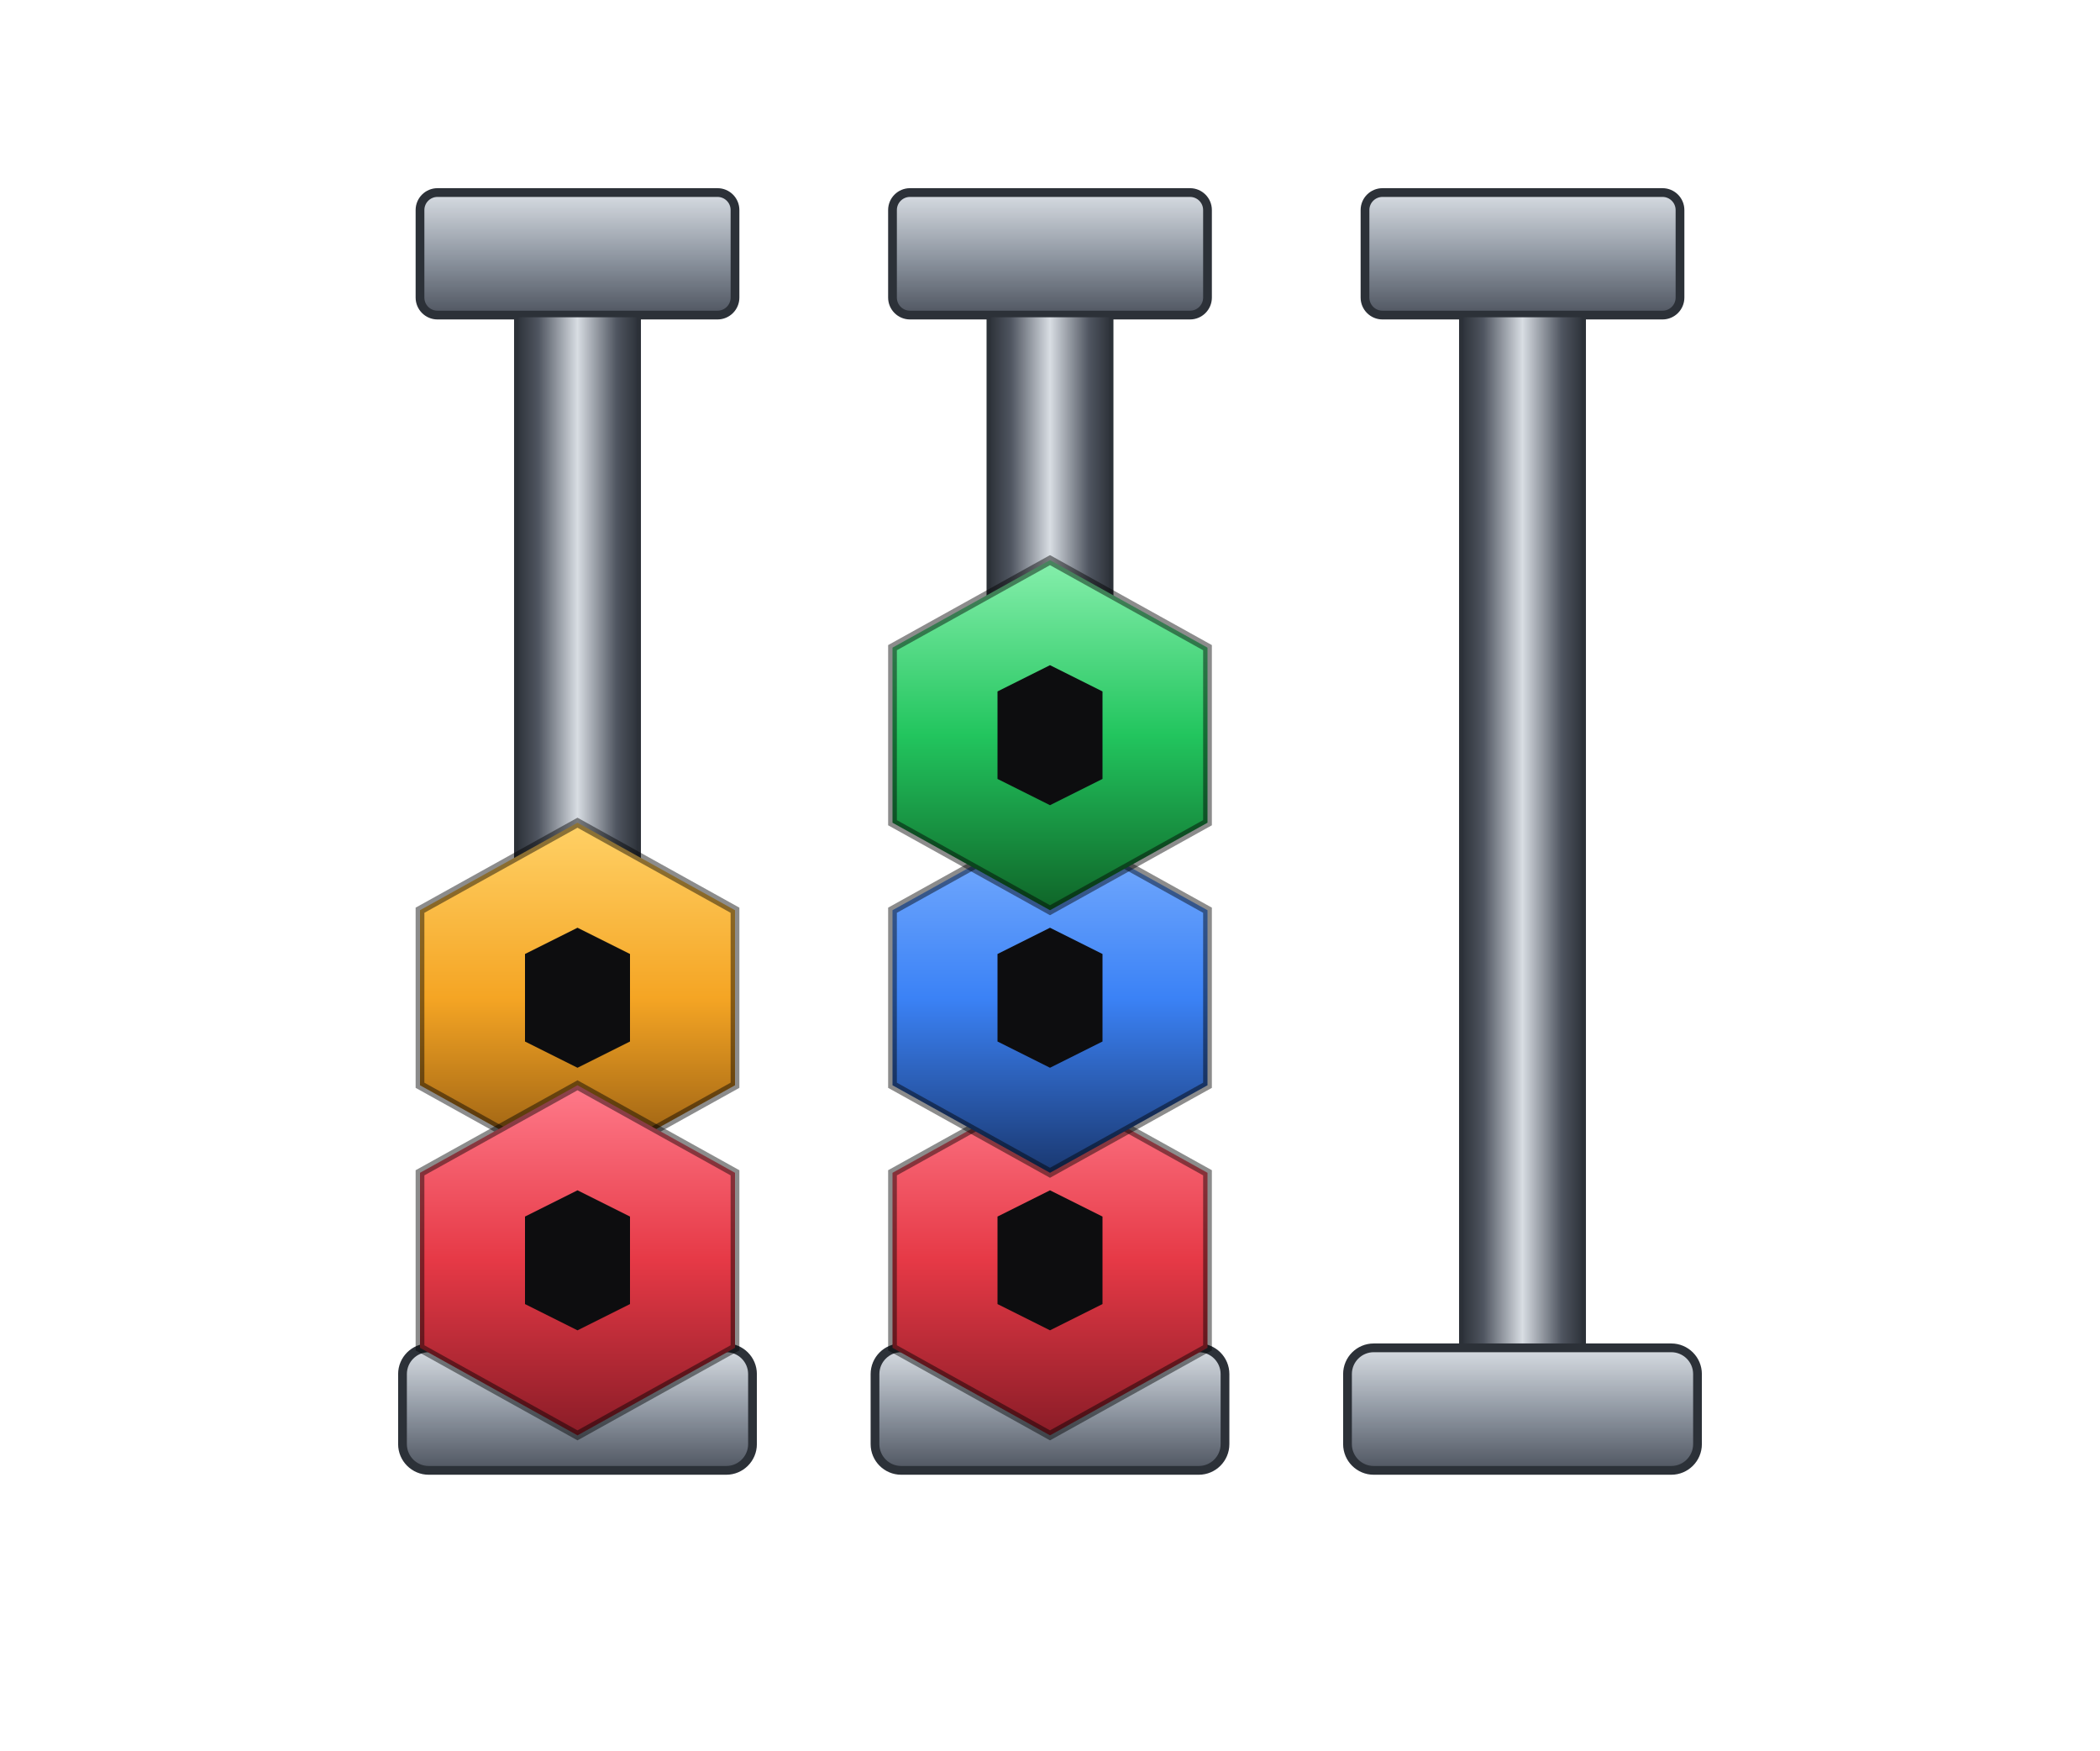
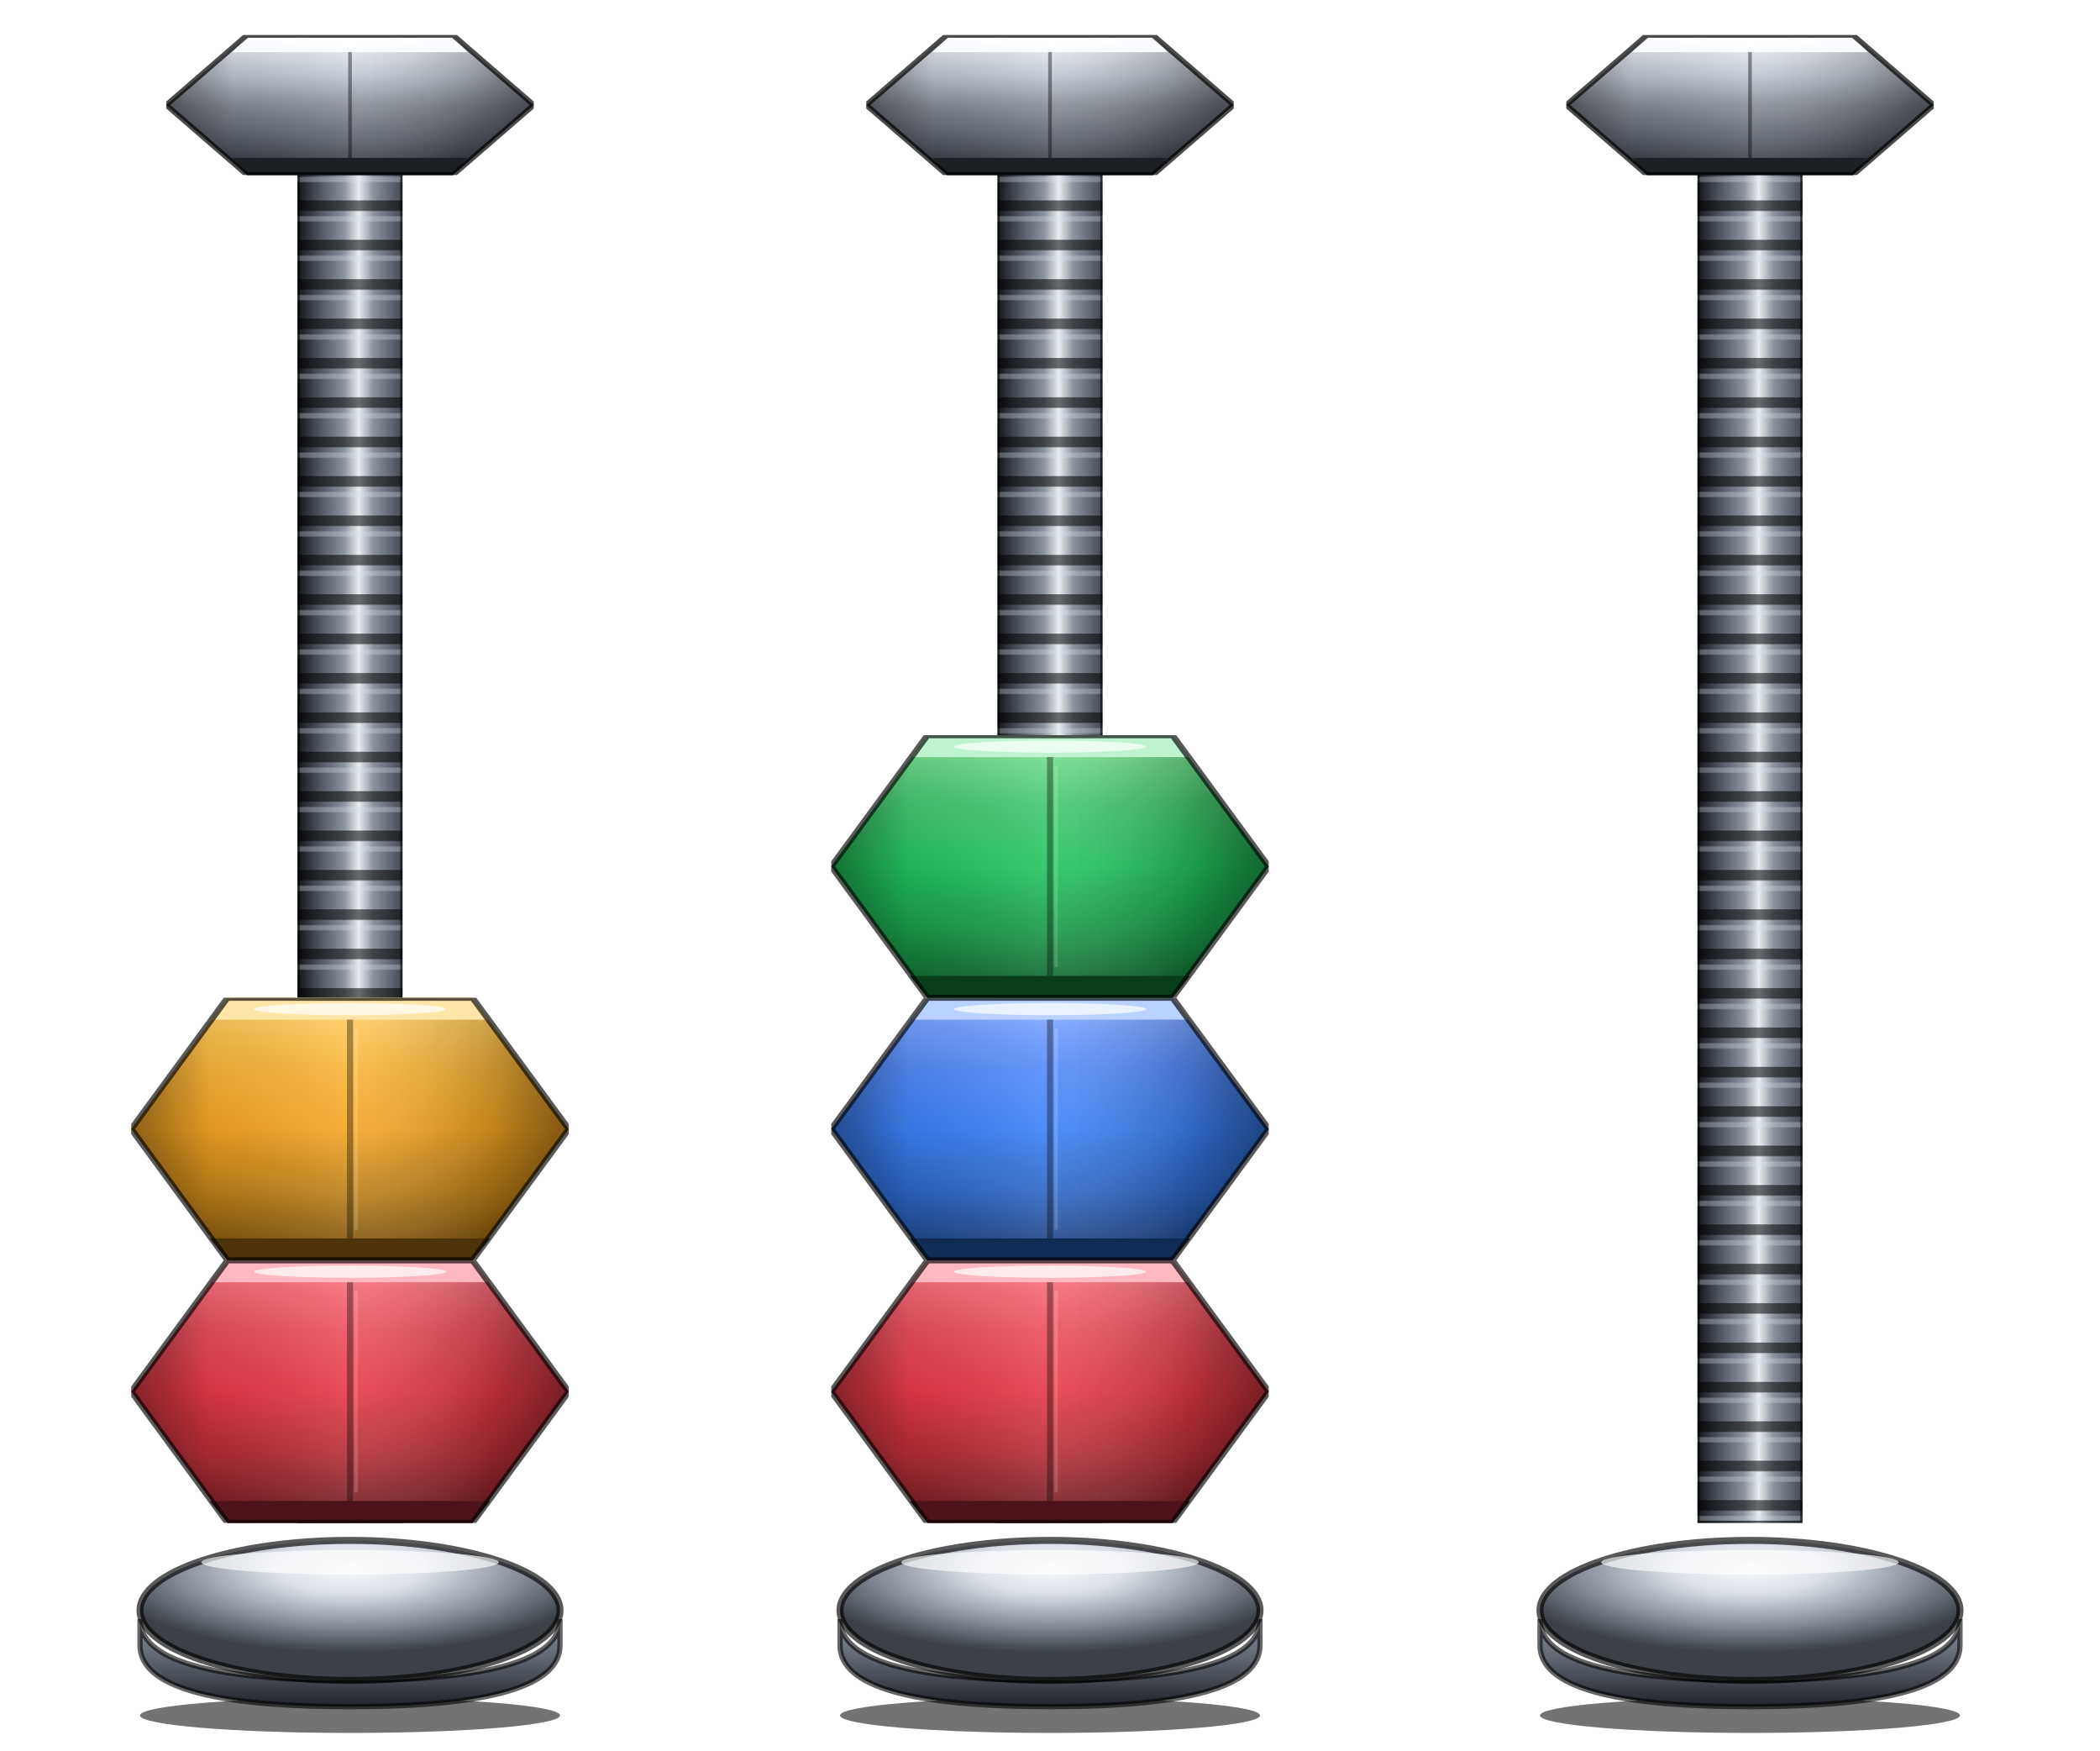
<svg xmlns="http://www.w3.org/2000/svg" viewBox="0 0 240 200" fill="none">
  <defs>
-     <linearGradient id="steel" x1="0" y1="0" x2="1" y2="0">
-       <stop offset="0" stop-color="#2c3138" />
+     <linearGradient id="nbiSteelBody" x1="0" y1="0" x2="0" y2="1">
+       <stop offset="0" stop-color="#f3f6f9" />
+       <stop offset="0.14" stop-color="#dce1e8" />
+       <stop offset="0.3" stop-color="#bdc4cf" />
+       <stop offset="0.5" stop-color="#878d97" />
+       <stop offset="0.74" stop-color="#5a606b" />
+       <stop offset="0.92" stop-color="#363a42" />
+       <stop offset="1" stop-color="#1d2026" />
+     </linearGradient>
+     <linearGradient id="nbiSteelRod" x1="0" y1="0" x2="1" y2="0">
+       <stop offset="0" stop-color="#131519" />
      <stop offset="0.18" stop-color="#4f5560" />
-       <stop offset="0.5" stop-color="#d8dde3" />
+       <stop offset="0.38" stop-color="#8b939e" />
+       <stop offset="0.5" stop-color="#e8ecf0" />
+       <stop offset="0.62" stop-color="#8b939e" />
      <stop offset="0.82" stop-color="#4f5560" />
-       <stop offset="1" stop-color="#2c3138" />
+       <stop offset="1" stop-color="#131519" />
    </linearGradient>
-     <linearGradient id="cap" x1="0" y1="0" x2="0" y2="1">
-       <stop offset="0" stop-color="#d8dde3" />
-       <stop offset="0.55" stop-color="#8b939e" />
-       <stop offset="1" stop-color="#4f5560" />
+     <radialGradient id="nbiBaseTop" cx="0.5" cy="0.2" r="0.6">
+       <stop offset="0" stop-color="#f7f9fc" />
+       <stop offset="0.3" stop-color="#dce1e8" />
+       <stop offset="0.65" stop-color="#8e95a1" />
+       <stop offset="1" stop-color="#3c4148" />
+     </radialGradient>
+     <linearGradient id="nbiBaseSide" x1="0" y1="0" x2="0" y2="1">
+       <stop offset="0" stop-color="#8e95a1" />
+       <stop offset="0.5" stop-color="#5a606b" />
+       <stop offset="1" stop-color="#1f2329" />
    </linearGradient>
-     <linearGradient id="nut-red" x1="0" y1="0" x2="0" y2="1">
-       <stop offset="0" stop-color="#ff7a8a" />
+     <linearGradient id="nbiRed" x1="0" y1="0" x2="0" y2="1">
+       <stop offset="0" stop-color="#ff8a96" />
+       <stop offset="0.1" stop-color="#f56a78" />
+       <stop offset="0.26" stop-color="#ec505f" />
      <stop offset="0.5" stop-color="#e63946" />
-       <stop offset="1" stop-color="#8a1c27" />
+       <stop offset="0.74" stop-color="#b22c37" />
+       <stop offset="0.92" stop-color="#7a1f26" />
+       <stop offset="1" stop-color="#5c161c" />
    </linearGradient>
-     <linearGradient id="nut-amber" x1="0" y1="0" x2="0" y2="1">
-       <stop offset="0" stop-color="#ffd166" />
+     <linearGradient id="nbiAmber" x1="0" y1="0" x2="0" y2="1">
+       <stop offset="0" stop-color="#ffdb8c" />
+       <stop offset="0.1" stop-color="#ffc859" />
+       <stop offset="0.26" stop-color="#fab63a" />
      <stop offset="0.5" stop-color="#f5a524" />
-       <stop offset="1" stop-color="#8a5410" />
+       <stop offset="0.74" stop-color="#bd7f18" />
+       <stop offset="0.92" stop-color="#85580f" />
+       <stop offset="1" stop-color="#5e3e0a" />
    </linearGradient>
-     <linearGradient id="nut-green" x1="0" y1="0" x2="0" y2="1">
-       <stop offset="0" stop-color="#86efac" />
+     <linearGradient id="nbiGreen" x1="0" y1="0" x2="0" y2="1">
+       <stop offset="0" stop-color="#9eedb5" />
+       <stop offset="0.1" stop-color="#6cd989" />
+       <stop offset="0.26" stop-color="#46c870" />
      <stop offset="0.5" stop-color="#22c55e" />
-       <stop offset="1" stop-color="#0f6428" />
+       <stop offset="0.74" stop-color="#1a994a" />
+       <stop offset="0.92" stop-color="#106b32" />
+       <stop offset="1" stop-color="#0b4a23" />
    </linearGradient>
-     <linearGradient id="nut-blue" x1="0" y1="0" x2="0" y2="1">
-       <stop offset="0" stop-color="#7eb1ff" />
+     <linearGradient id="nbiBlue" x1="0" y1="0" x2="0" y2="1">
+       <stop offset="0" stop-color="#9bbdff" />
+       <stop offset="0.1" stop-color="#74a1ff" />
+       <stop offset="0.26" stop-color="#558cf9" />
      <stop offset="0.5" stop-color="#3b82f6" />
-       <stop offset="1" stop-color="#1a3870" />
+       <stop offset="0.74" stop-color="#2c66c4" />
+       <stop offset="0.92" stop-color="#1f478a" />
+       <stop offset="1" stop-color="#163261" />
    </linearGradient>
+     <linearGradient id="nbiVig" x1="0" y1="0.5" x2="1" y2="0.5">
+       <stop offset="0" stop-color="#000" stop-opacity="0.42" />
+       <stop offset="0.18" stop-color="#000" stop-opacity="0.08" />
+       <stop offset="0.5" stop-color="#fff" stop-opacity="0.10" />
+       <stop offset="0.82" stop-color="#000" stop-opacity="0.20" />
+       <stop offset="1" stop-color="#000" stop-opacity="0.48" />
+     </linearGradient>
+     <pattern id="nbiThreadPat" x="0" y="0" width="14" height="4.5" patternUnits="userSpaceOnUse">
+       <rect width="14" height="4.5" fill="url(#nbiSteelRod)" />
+       <line x1="0" y1="1" x2="14" y2="1" stroke="rgba(0,0,0,0.55)" stroke-width="1.2" />
+       <line x1="0" y1="2.5" x2="14" y2="2.5" stroke="rgba(220,226,234,0.32)" stroke-width="0.6" />
+     </pattern>
+     <symbol id="nbiShaft" viewBox="0 0 12 156" preserveAspectRatio="none">
+       <rect width="12" height="156" fill="url(#nbiThreadPat)" stroke="rgba(0,0,0,0.6)" stroke-width="0.5" />
+     </symbol>
+     <symbol id="nbiHead" viewBox="0 0 50 18" preserveAspectRatio="none">
+       <polygon points="11,0 39,0 50,9 39,18 11,18 0,9" fill="url(#nbiSteelBody)" />
+       <polygon points="11,0 39,0 50,9 39,18 11,18 0,9" fill="url(#nbiVig)" />
+       <polygon points="11,0 39,0 41,2.2 9,2.2" fill="#fafcff" />
+       <polygon points="9,15.8 41,15.8 39,18 11,18" fill="#1c1f24" />
+       <line x1="25" y1="2.2" x2="25" y2="15.8" stroke="rgba(0,0,0,0.4)" stroke-width="0.5" />
+       <ellipse cx="25" cy="1" rx="10" ry="0.55" fill="rgba(255,255,255,0.85)" />
+       <polygon points="11,0 39,0 50,9 39,18 11,18 0,9" fill="none" stroke="rgba(0,0,0,0.7)" stroke-width="0.7" />
+     </symbol>
+     <symbol id="nbiBase" viewBox="0 0 50 24" preserveAspectRatio="none">
+       <ellipse cx="25" cy="22" rx="24" ry="2" fill="rgba(0,0,0,0.55)" />
+       <path d="M 1,11 Q 1,18 25,18 Q 49,18 49,11 L 49,14 Q 49,21 25,21 Q 1,21 1,14 Z" fill="url(#nbiBaseSide)" stroke="rgba(0,0,0,0.6)" stroke-width="0.6" />
+       <ellipse cx="25" cy="10" rx="24" ry="8" fill="url(#nbiBaseTop)" stroke="rgba(0,0,0,0.65)" stroke-width="0.8" />
+       <ellipse cx="25" cy="4.5" rx="17" ry="1.4" fill="rgba(255,255,255,0.65)" />
+     </symbol>
+     <symbol id="nbiNutRed" viewBox="0 0 50 30" preserveAspectRatio="none">
+       <polygon points="11,0 39,0 50,15 39,30 11,30 0,15" fill="url(#nbiRed)" />
+       <polygon points="11,0 39,0 50,15 39,30 11,30 0,15" fill="url(#nbiVig)" />
+       <polygon points="11,0 39,0 41,2.5 9,2.5" fill="#ffb8c2" />
+       <polygon points="9,27.5 41,27.5 39,30 11,30" fill="#4d121a" />
+       <line x1="25" y1="2.5" x2="25" y2="27.5" stroke="rgba(0,0,0,0.35)" stroke-width="0.7" />
+       <line x1="25.7" y1="3.5" x2="25.7" y2="26.5" stroke="rgba(255,255,255,0.16)" stroke-width="0.4" />
+       <ellipse cx="25" cy="1.3" rx="11" ry="0.7" fill="rgba(255,255,255,0.7)" />
+       <polygon points="11,0 39,0 50,15 39,30 11,30 0,15" fill="none" stroke="rgba(0,0,0,0.65)" stroke-width="0.7" />
+     </symbol>
+     <symbol id="nbiNutAmber" viewBox="0 0 50 30" preserveAspectRatio="none">
+       <polygon points="11,0 39,0 50,15 39,30 11,30 0,15" fill="url(#nbiAmber)" />
+       <polygon points="11,0 39,0 50,15 39,30 11,30 0,15" fill="url(#nbiVig)" />
+       <polygon points="11,0 39,0 41,2.5 9,2.5" fill="#ffe6a8" />
+       <polygon points="9,27.5 41,27.5 39,30 11,30" fill="#4d3308" />
+       <line x1="25" y1="2.5" x2="25" y2="27.5" stroke="rgba(0,0,0,0.35)" stroke-width="0.7" />
+       <line x1="25.7" y1="3.5" x2="25.7" y2="26.5" stroke="rgba(255,255,255,0.16)" stroke-width="0.4" />
+       <ellipse cx="25" cy="1.3" rx="11" ry="0.7" fill="rgba(255,255,255,0.7)" />
+       <polygon points="11,0 39,0 50,15 39,30 11,30 0,15" fill="none" stroke="rgba(0,0,0,0.65)" stroke-width="0.7" />
+     </symbol>
+     <symbol id="nbiNutGreen" viewBox="0 0 50 30" preserveAspectRatio="none">
+       <polygon points="11,0 39,0 50,15 39,30 11,30 0,15" fill="url(#nbiGreen)" />
+       <polygon points="11,0 39,0 50,15 39,30 11,30 0,15" fill="url(#nbiVig)" />
+       <polygon points="11,0 39,0 41,2.5 9,2.5" fill="#bdf3ce" />
+       <polygon points="9,27.5 41,27.5 39,30 11,30" fill="#093e1d" />
+       <line x1="25" y1="2.5" x2="25" y2="27.5" stroke="rgba(0,0,0,0.35)" stroke-width="0.7" />
+       <line x1="25.7" y1="3.5" x2="25.7" y2="26.5" stroke="rgba(255,255,255,0.16)" stroke-width="0.4" />
+       <ellipse cx="25" cy="1.3" rx="11" ry="0.7" fill="rgba(255,255,255,0.7)" />
+       <polygon points="11,0 39,0 50,15 39,30 11,30 0,15" fill="none" stroke="rgba(0,0,0,0.65)" stroke-width="0.7" />
+     </symbol>
+     <symbol id="nbiNutBlue" viewBox="0 0 50 30" preserveAspectRatio="none">
+       <polygon points="11,0 39,0 50,15 39,30 11,30 0,15" fill="url(#nbiBlue)" />
+       <polygon points="11,0 39,0 50,15 39,30 11,30 0,15" fill="url(#nbiVig)" />
+       <polygon points="11,0 39,0 41,2.5 9,2.5" fill="#b9d2ff" />
+       <polygon points="9,27.5 41,27.5 39,30 11,30" fill="#102b54" />
+       <line x1="25" y1="2.5" x2="25" y2="27.5" stroke="rgba(0,0,0,0.35)" stroke-width="0.7" />
+       <line x1="25.7" y1="3.5" x2="25.7" y2="26.5" stroke="rgba(255,255,255,0.16)" stroke-width="0.4" />
+       <ellipse cx="25" cy="1.3" rx="11" ry="0.7" fill="rgba(255,255,255,0.7)" />
+       <polygon points="11,0 39,0 50,15 39,30 11,30 0,15" fill="none" stroke="rgba(0,0,0,0.65)" stroke-width="0.7" />
+     </symbol>
  </defs>
-   <g transform="translate(46 22)">
-     <rect x="2" y="0" width="36" height="14" fill="url(#cap)" stroke="#2c3138" rx="2" />
-     <rect x="13" y="14" width="14" height="118" fill="url(#steel)" stroke="#2c3138" stroke-width="0.5" />
-     <rect x="0" y="132" width="40" height="14" fill="url(#cap)" stroke="#2c3138" rx="3" />
-     <polygon points="20,72 38,82 38,102 20,112 2,102 2,82" fill="url(#nut-amber)" stroke="rgba(0,0,0,0.45)" />
-     <polygon points="20,84 26,87 26,97 20,100 14,97 14,87" fill="#0d0d0f" />
-     <polygon points="20,102 38,112 38,132 20,142 2,132 2,112" fill="url(#nut-red)" stroke="rgba(0,0,0,0.45)" />
-     <polygon points="20,114 26,117 26,127 20,130 14,127 14,117" fill="#0d0d0f" />
+   <g transform="translate(15 4)">
+     <use href="#nbiShaft" x="19" y="14" width="12" height="156" />
+     <use href="#nbiBase" x="0" y="170" width="50" height="24" />
+     <use href="#nbiNutRed" x="0" y="140" width="50" height="30" />
+     <use href="#nbiNutAmber" x="0" y="110" width="50" height="30" />
+     <use href="#nbiHead" x="4" y="0" width="42" height="16" />
  </g>
-   <g transform="translate(100 22)">
-     <rect x="2" y="0" width="36" height="14" fill="url(#cap)" stroke="#2c3138" rx="2" />
-     <rect x="13" y="14" width="14" height="118" fill="url(#steel)" stroke="#2c3138" stroke-width="0.5" />
-     <rect x="0" y="132" width="40" height="14" fill="url(#cap)" stroke="#2c3138" rx="3" />
-     <polygon points="20,102 38,112 38,132 20,142 2,132 2,112" fill="url(#nut-red)" stroke="rgba(0,0,0,0.45)" />
-     <polygon points="20,114 26,117 26,127 20,130 14,127 14,117" fill="#0d0d0f" />
-     <polygon points="20,72 38,82 38,102 20,112 2,102 2,82" fill="url(#nut-blue)" stroke="rgba(0,0,0,0.45)" />
-     <polygon points="20,84 26,87 26,97 20,100 14,97 14,87" fill="#0d0d0f" />
-     <polygon points="20,42 38,52 38,72 20,82 2,72 2,52" fill="url(#nut-green)" stroke="rgba(0,0,0,0.45)" />
-     <polygon points="20,54 26,57 26,67 20,70 14,67 14,57" fill="#0d0d0f" />
+   <g transform="translate(95 4)">
+     <use href="#nbiShaft" x="19" y="14" width="12" height="156" />
+     <use href="#nbiBase" x="0" y="170" width="50" height="24" />
+     <use href="#nbiNutRed" x="0" y="140" width="50" height="30" />
+     <use href="#nbiNutBlue" x="0" y="110" width="50" height="30" />
+     <use href="#nbiNutGreen" x="0" y="80" width="50" height="30" />
+     <use href="#nbiHead" x="4" y="0" width="42" height="16" />
  </g>
-   <g transform="translate(154 22)">
-     <rect x="2" y="0" width="36" height="14" fill="url(#cap)" stroke="#2c3138" rx="2" />
-     <rect x="13" y="14" width="14" height="118" fill="url(#steel)" stroke="#2c3138" stroke-width="0.5" />
-     <rect x="0" y="132" width="40" height="14" fill="url(#cap)" stroke="#2c3138" rx="3" />
+   <g transform="translate(175 4)">
+     <use href="#nbiShaft" x="19" y="14" width="12" height="156" />
+     <use href="#nbiBase" x="0" y="170" width="50" height="24" />
+     <use href="#nbiHead" x="4" y="0" width="42" height="16" />
  </g>
</svg>
